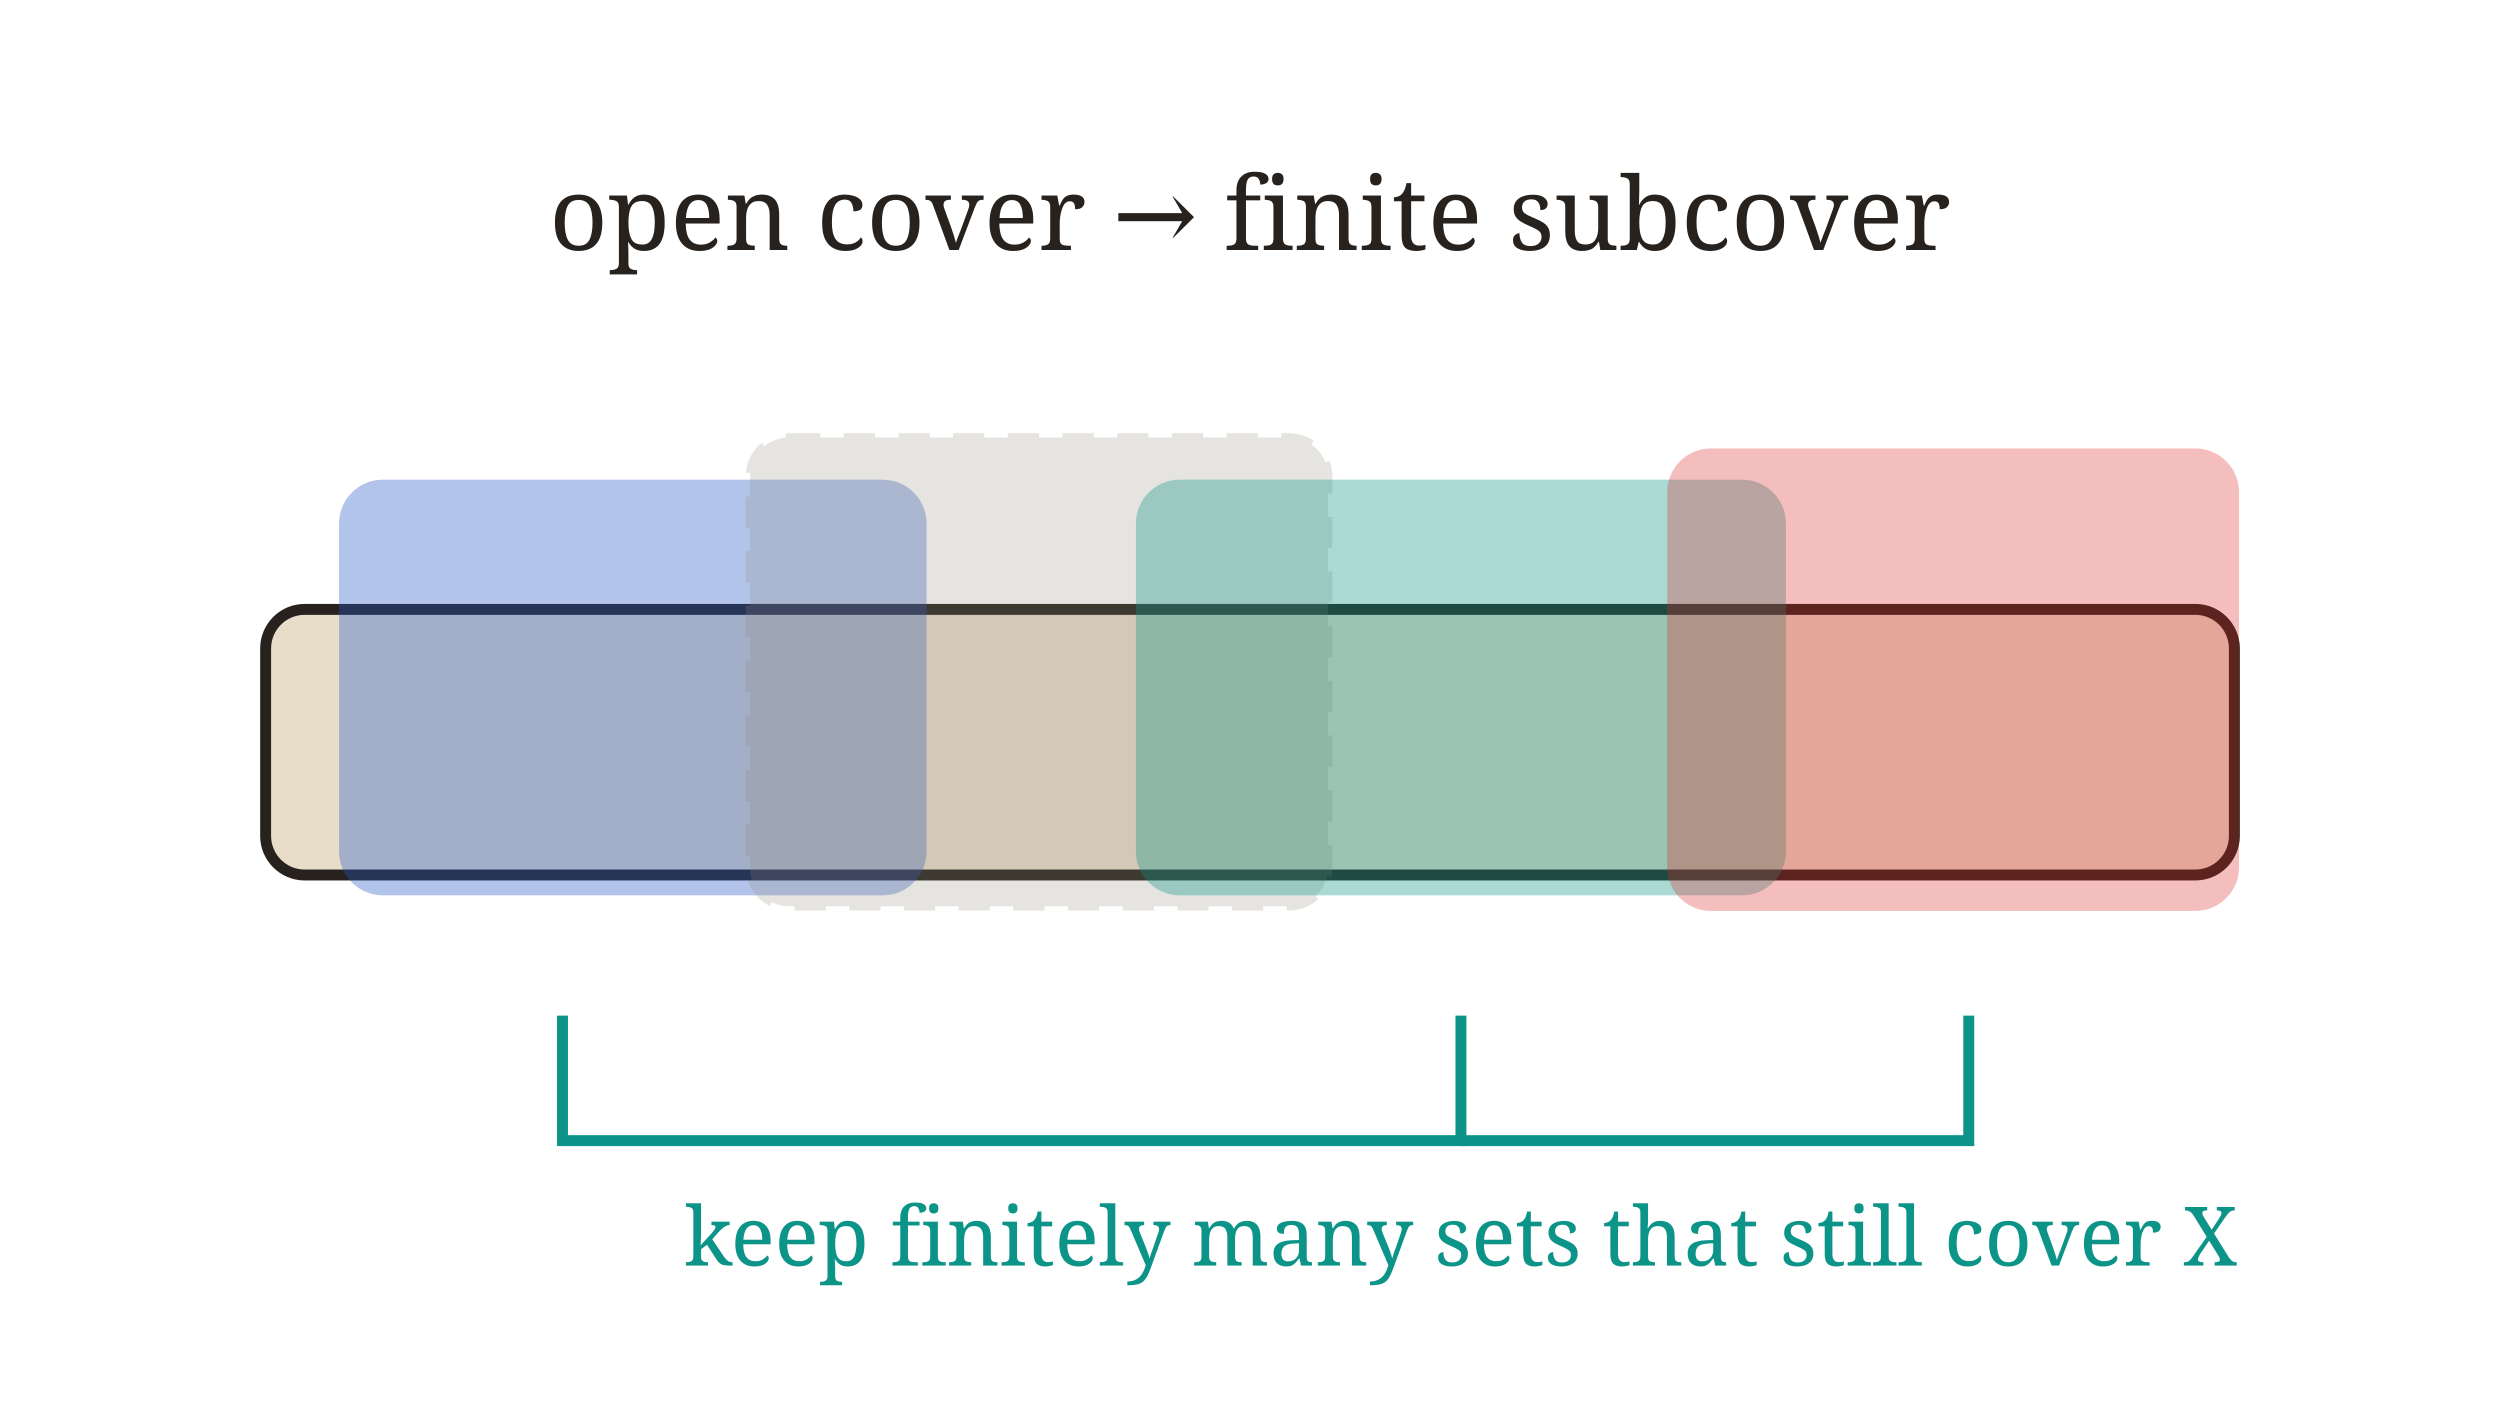
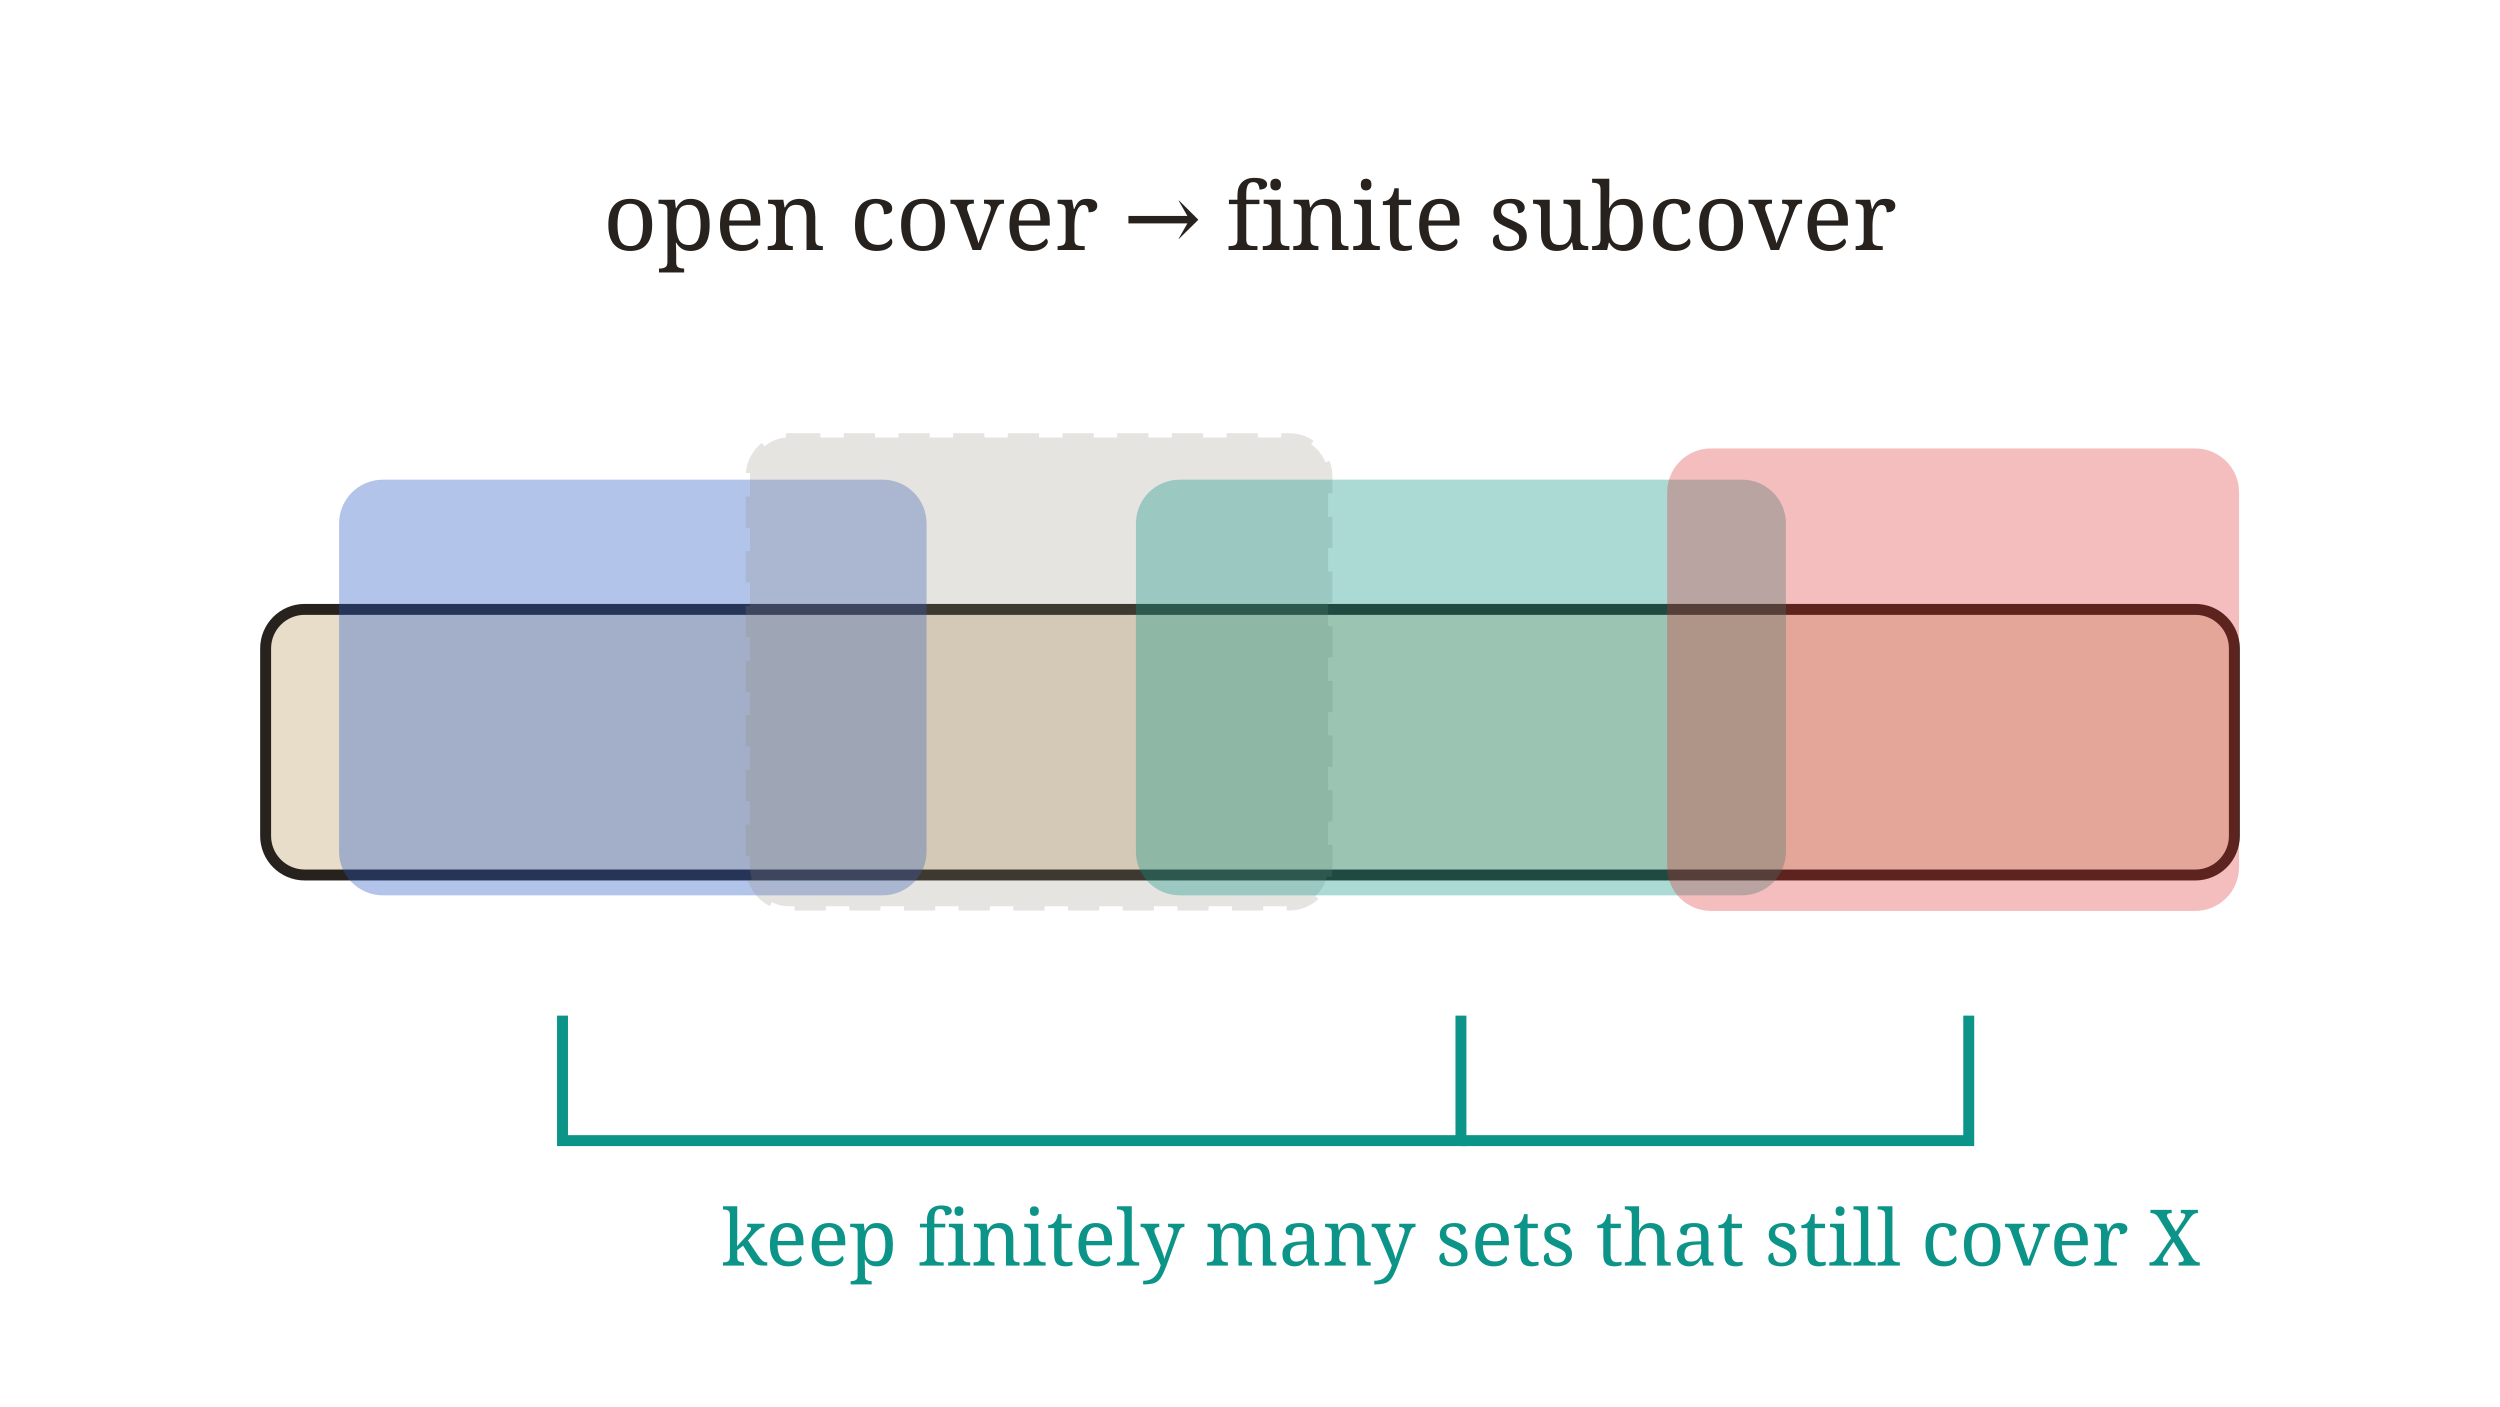
<svg xmlns="http://www.w3.org/2000/svg" viewBox="0 0 320 180" font-family="'Newsreader',Georgia,serif" role="img">
  <rect x="34" y="78" width="252" height="34" rx="5" fill="var(--dia-fill,#e7ddc9)" stroke="var(--dia-ink,#27221d)" stroke-width="1.4" />
-   <text x="160" y="32" font-size="13" text-anchor="middle" fill="var(--dia-ink,#27221d)">open cover → finite subcover</text>
+   <text x="160" y="32" font-size="12" text-anchor="middle" fill="var(--dia-ink,#27221d)">open cover → finite subcover</text>
  <rect x="44" y="62" width="74" height="52" rx="5" fill="var(--dia-acc,#2457c5)" opacity="0.35" stroke="var(--dia-acc,#2457c5)" stroke-width="1.2" />
  <rect x="96" y="56" width="74" height="60" rx="5" fill="var(--dia-mut,#8c8274)" opacity="0.22" stroke="var(--dia-mut,#8c8274)" stroke-width="1.1" stroke-dasharray="4,3" />
  <rect x="146" y="62" width="82" height="52" rx="5" fill="var(--dia-acc2,#0d9488)" opacity="0.35" stroke="var(--dia-acc2,#0d9488)" stroke-width="1.2" />
  <rect x="214" y="58" width="72" height="58" rx="5" fill="var(--dia-boundary,#dc2626)" opacity="0.3" stroke="var(--dia-boundary,#dc2626)" stroke-width="1.2" />
  <path d="M72,130 L72,146 L187,146 L187,130" fill="none" stroke="var(--dia-acc2,#0d9488)" stroke-width="1.4" />
  <path d="M252,130 L252,146 L187,146" fill="none" stroke="var(--dia-acc2,#0d9488)" stroke-width="1.4" />
-   <text x="187" y="162" font-size="10.5" text-anchor="middle" fill="var(--dia-acc2,#0d9488)">keep finitely many sets that still cover X</text>
+   <text x="187" y="162" font-size="10" text-anchor="middle" fill="var(--dia-acc2,#0d9488)">keep finitely many sets that still cover X</text>
</svg>
